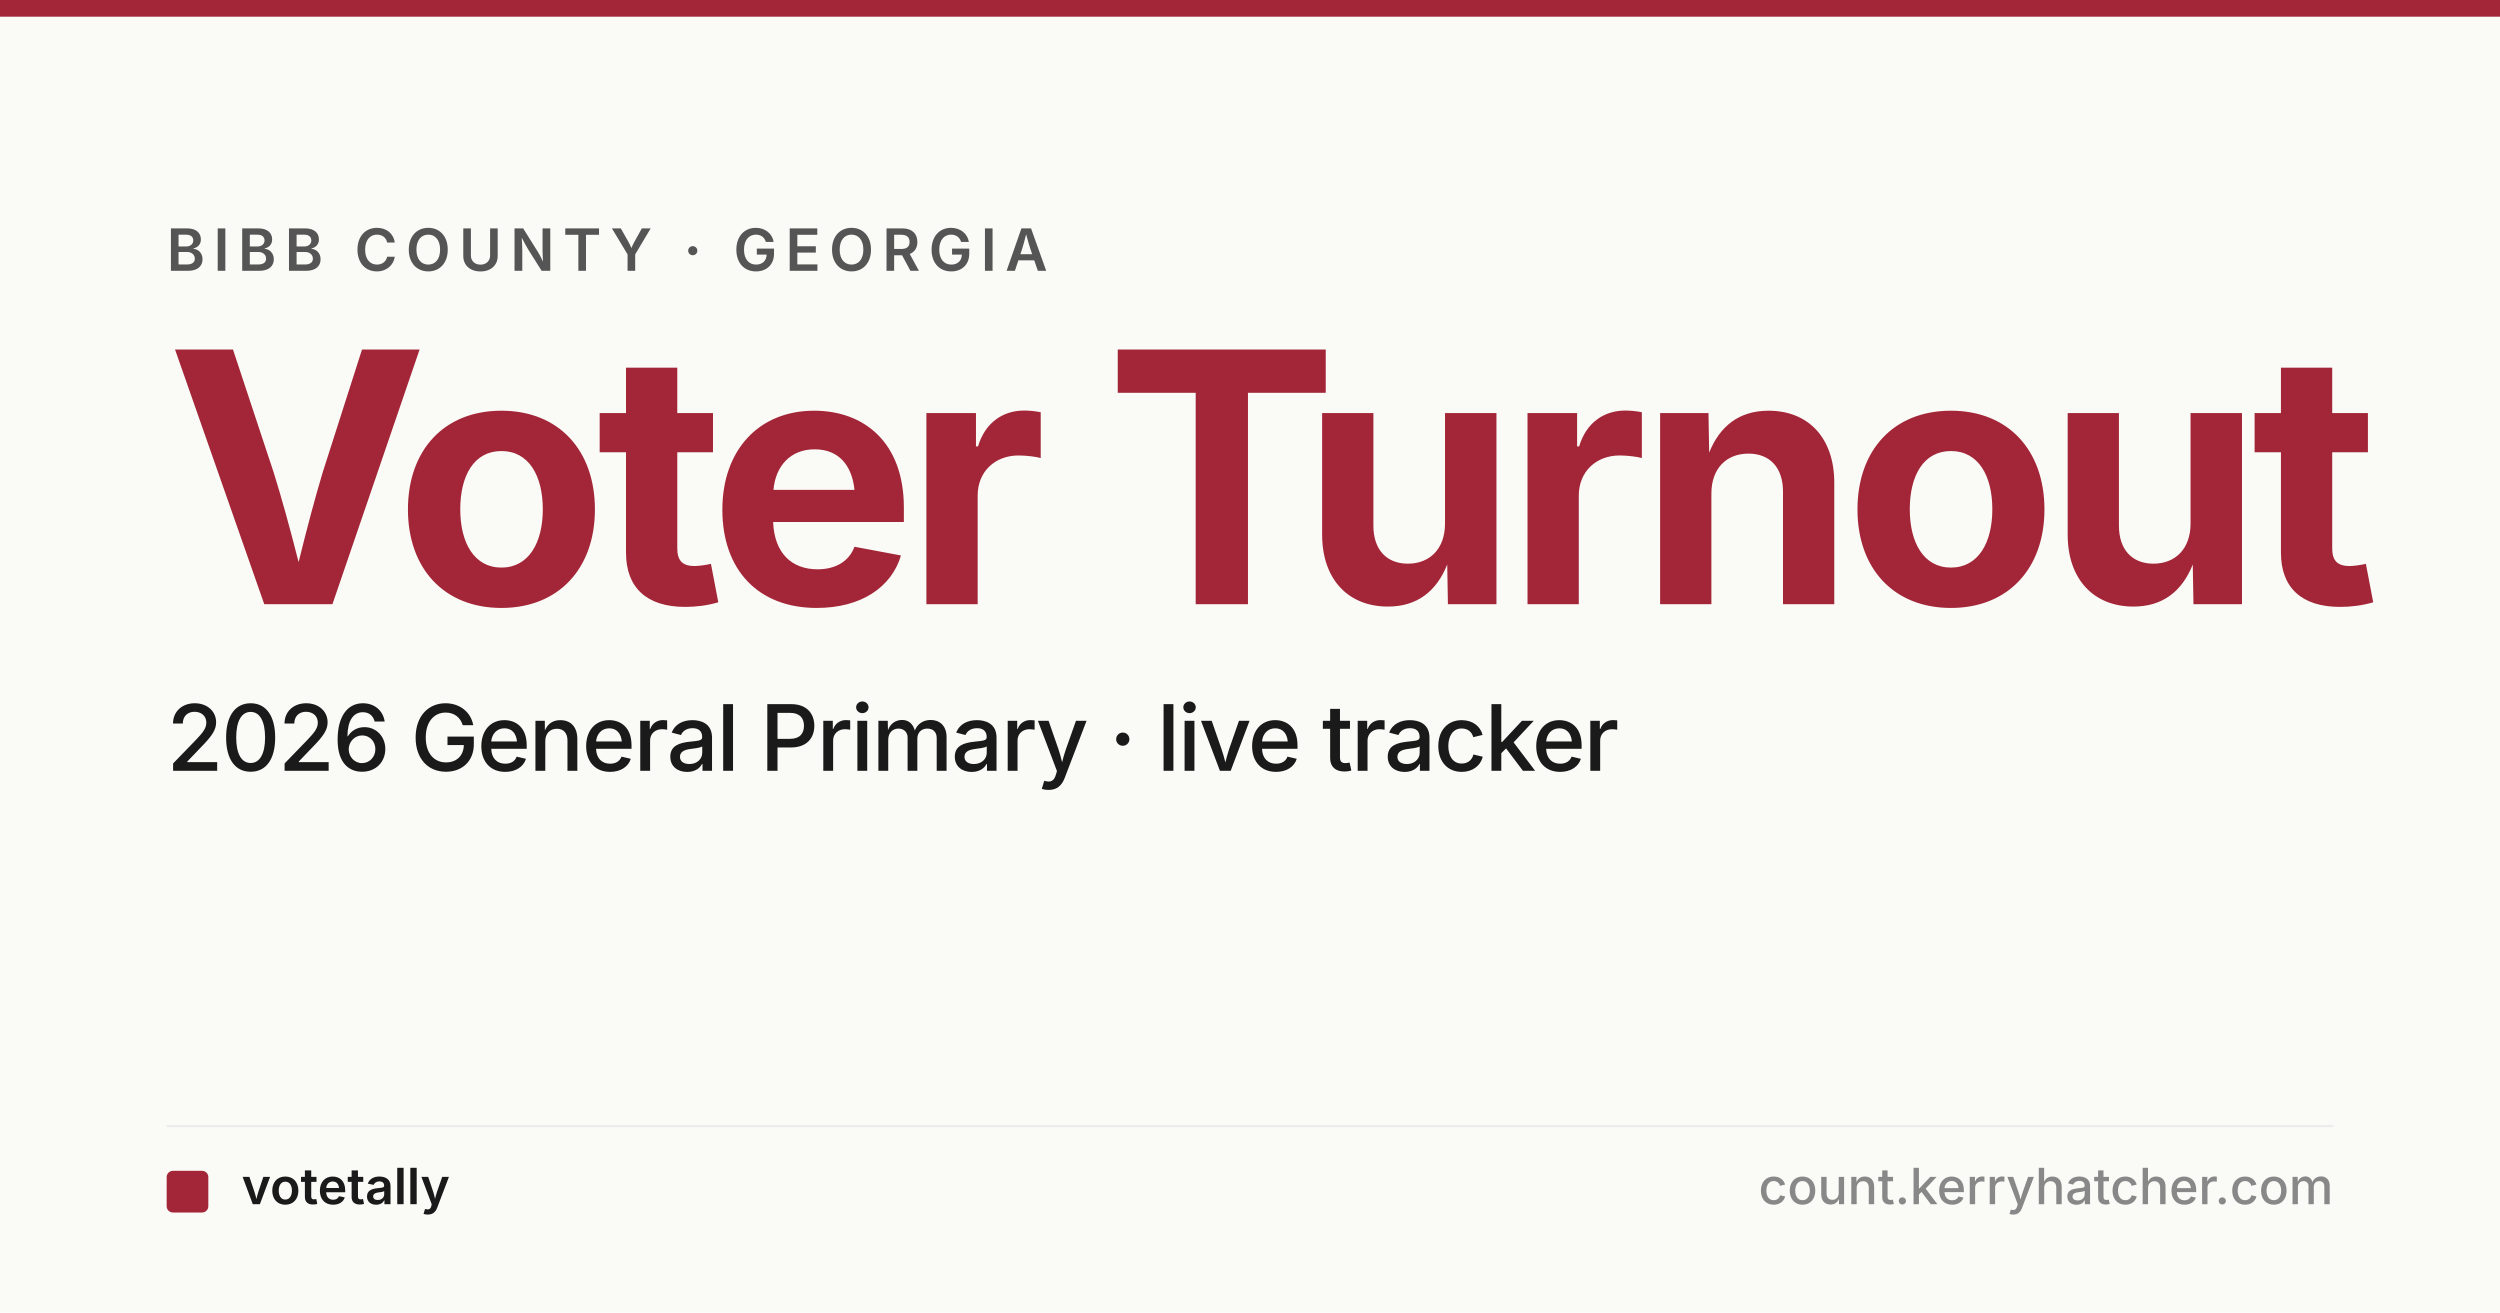
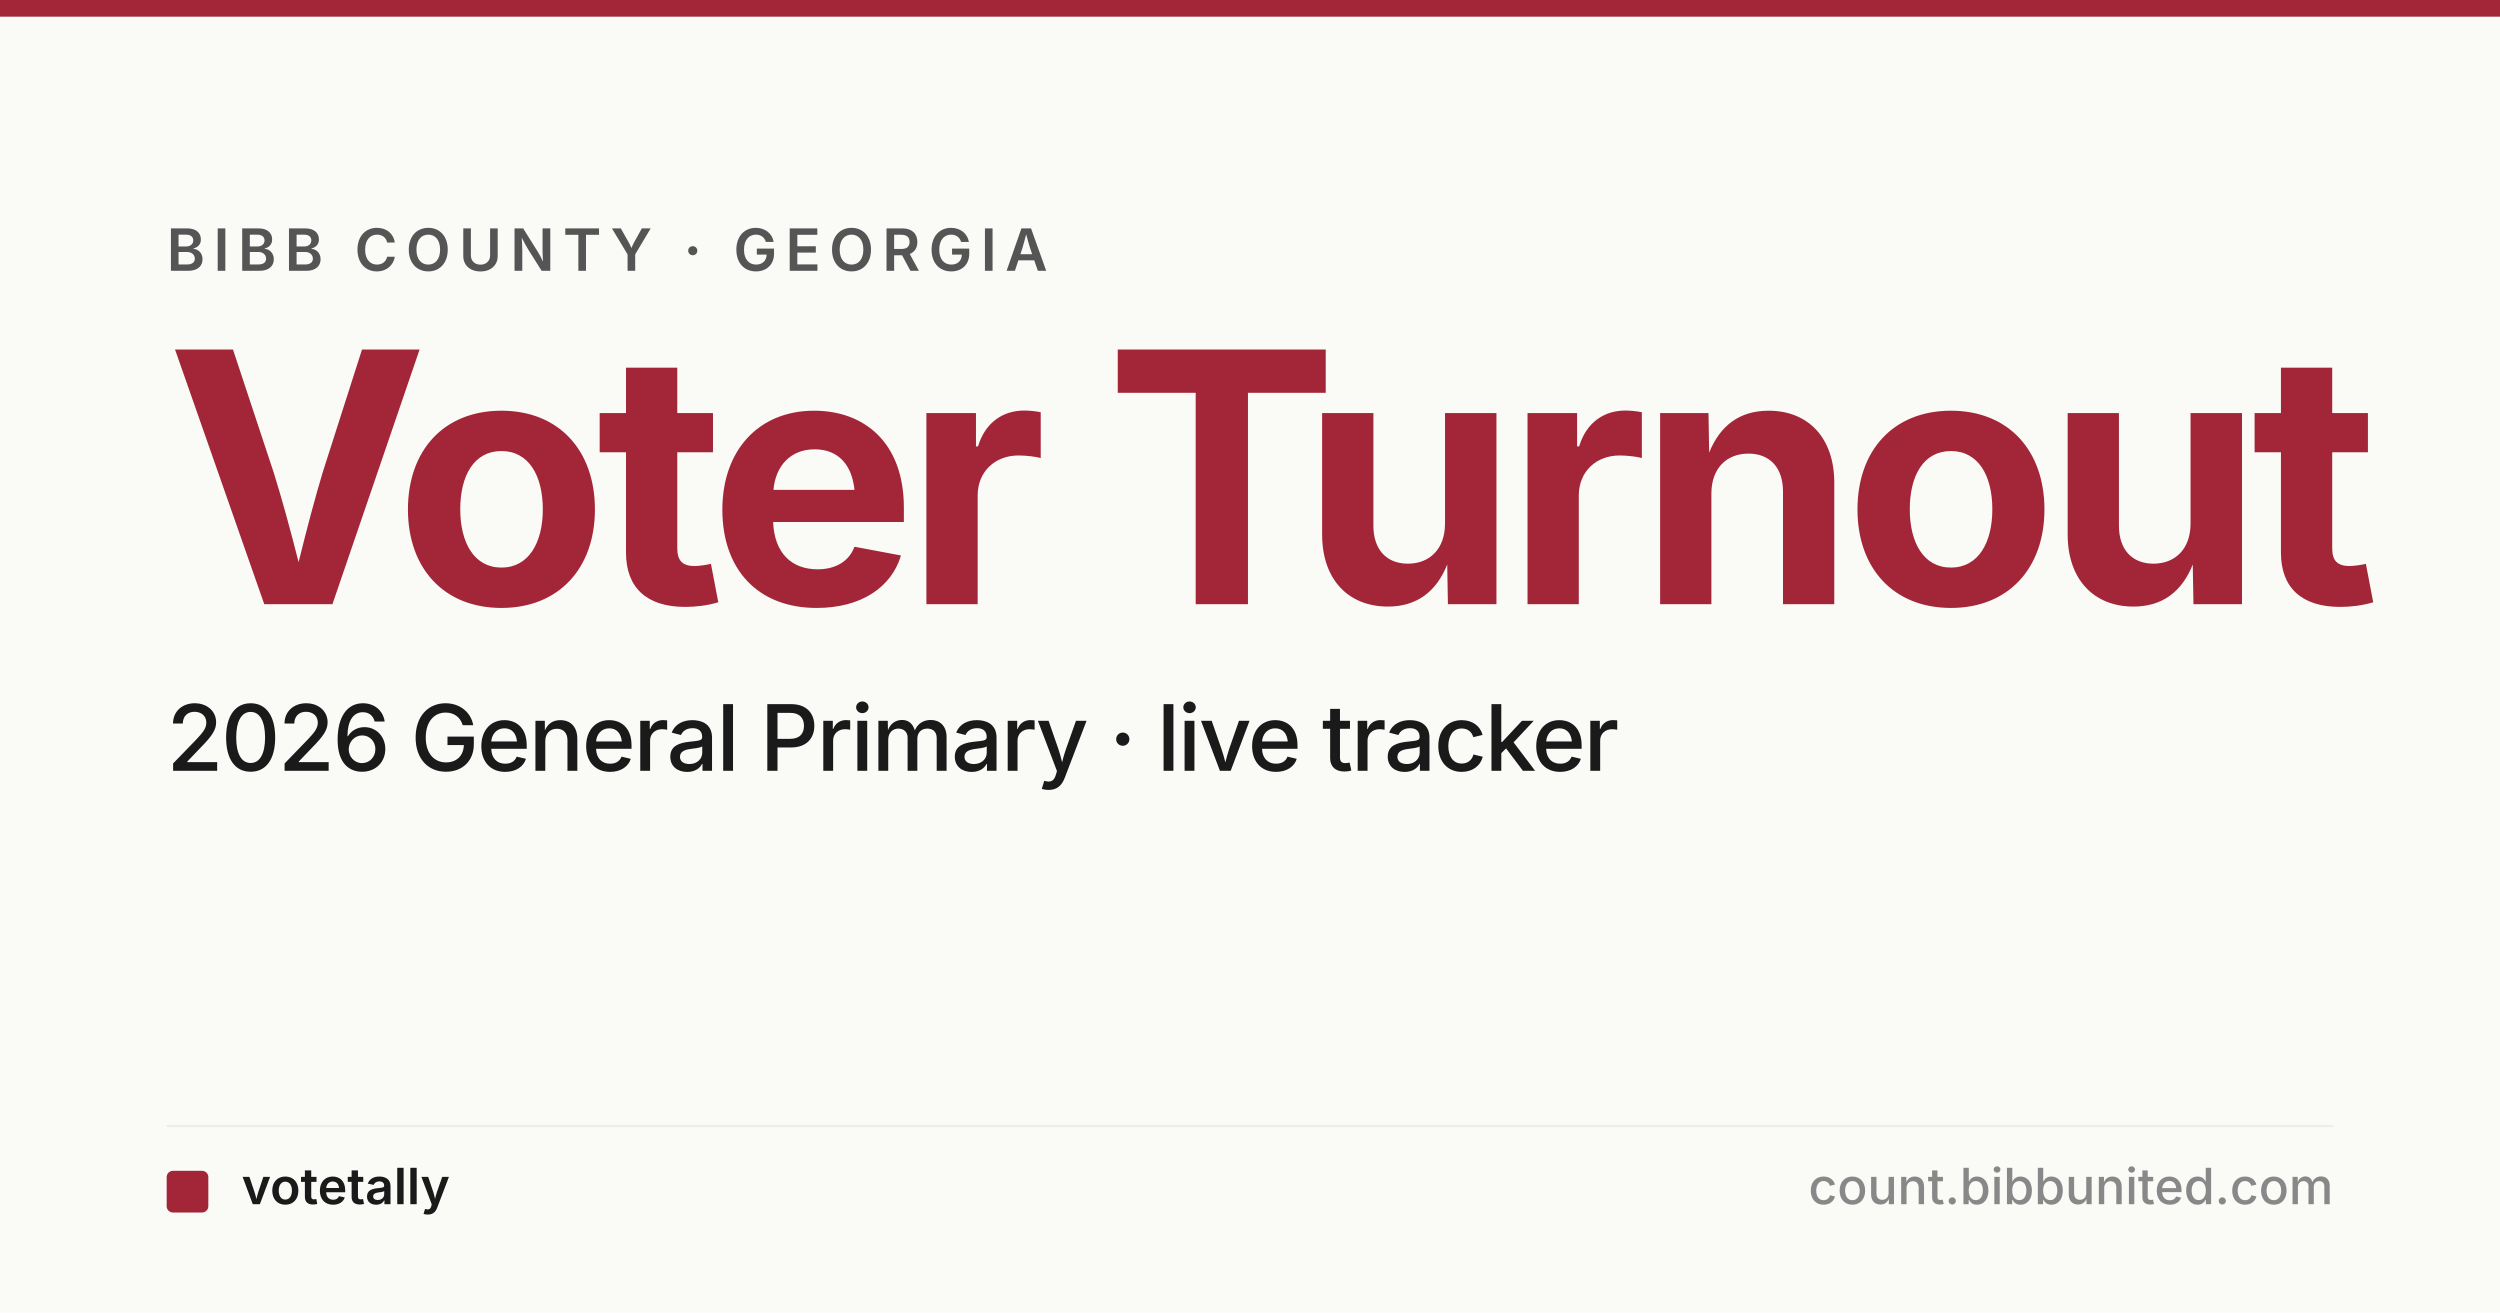
<svg xmlns="http://www.w3.org/2000/svg" viewBox="0 0 1200 630" width="1200" height="630">
  <defs>
    <style>
      .bg { fill: #fafaf7; }
      .rule { fill: #ececea; }
      .accent { fill: #a32638; }
      .ink { fill: #1a1a1a; }
      .ink-soft { fill: #555555; }
      .ink-muted { fill: #888888; }
      .kicker {
        font-family: -apple-system, BlinkMacSystemFont, "Inter", "Segoe UI", Roboto, "Helvetica Neue", Arial, sans-serif;
        font-size: 28px;
        font-weight: 600;
        letter-spacing: 4px;
        text-transform: uppercase;
        fill: #555555;
      }
      .title {
        font-family: -apple-system, BlinkMacSystemFont, "Inter", "Segoe UI", Roboto, "Helvetica Neue", Arial, sans-serif;
        font-size: 168px;
        font-weight: 700;
        letter-spacing: -6px;
        fill: #a32638;
      }
      .subtitle {
        font-family: -apple-system, BlinkMacSystemFont, "Inter", "Segoe UI", Roboto, "Helvetica Neue", Arial, sans-serif;
        font-size: 44px;
        font-weight: 500;
        letter-spacing: -1px;
        fill: #1a1a1a;
      }
      .footer {
        font-family: -apple-system, BlinkMacSystemFont, "Inter", "Segoe UI", Roboto, "Helvetica Neue", Arial, sans-serif;
        font-size: 24px;
        font-weight: 500;
        fill: #888888;
      }
      .brand {
        font-family: -apple-system, BlinkMacSystemFont, "Inter", "Segoe UI", Roboto, "Helvetica Neue", Arial, sans-serif;
        font-size: 24px;
        font-weight: 600;
        fill: #1a1a1a;
      }
    </style>
  </defs>
  <rect class="bg" width="1200" height="630" />
  <rect class="accent" x="0" y="0" width="1200" height="8" />
  <g transform="translate(80, 130)">
    <text class="kicker" x="0" y="0">BIBB COUNTY · GEORGIA</text>
    <text class="title" x="0" y="160">Voter Turnout</text>
    <text class="subtitle" x="0" y="240">2026 General Primary · live tracker</text>
  </g>
  <rect class="rule" x="80" y="540" width="1040" height="1" />
  <g transform="translate(80, 580)">
    <rect class="accent" x="0" y="-18" width="20" height="20" rx="3" />
    <text class="brand" x="36" y="-2">votetally</text>
-     <text class="footer" x="1040" y="-2" text-anchor="end">count.kerryhatcher.com</text>
+     <text class="footer" x="1040" y="-2" text-anchor="end">count.bibbunited.com</text>
  </g>
</svg>
